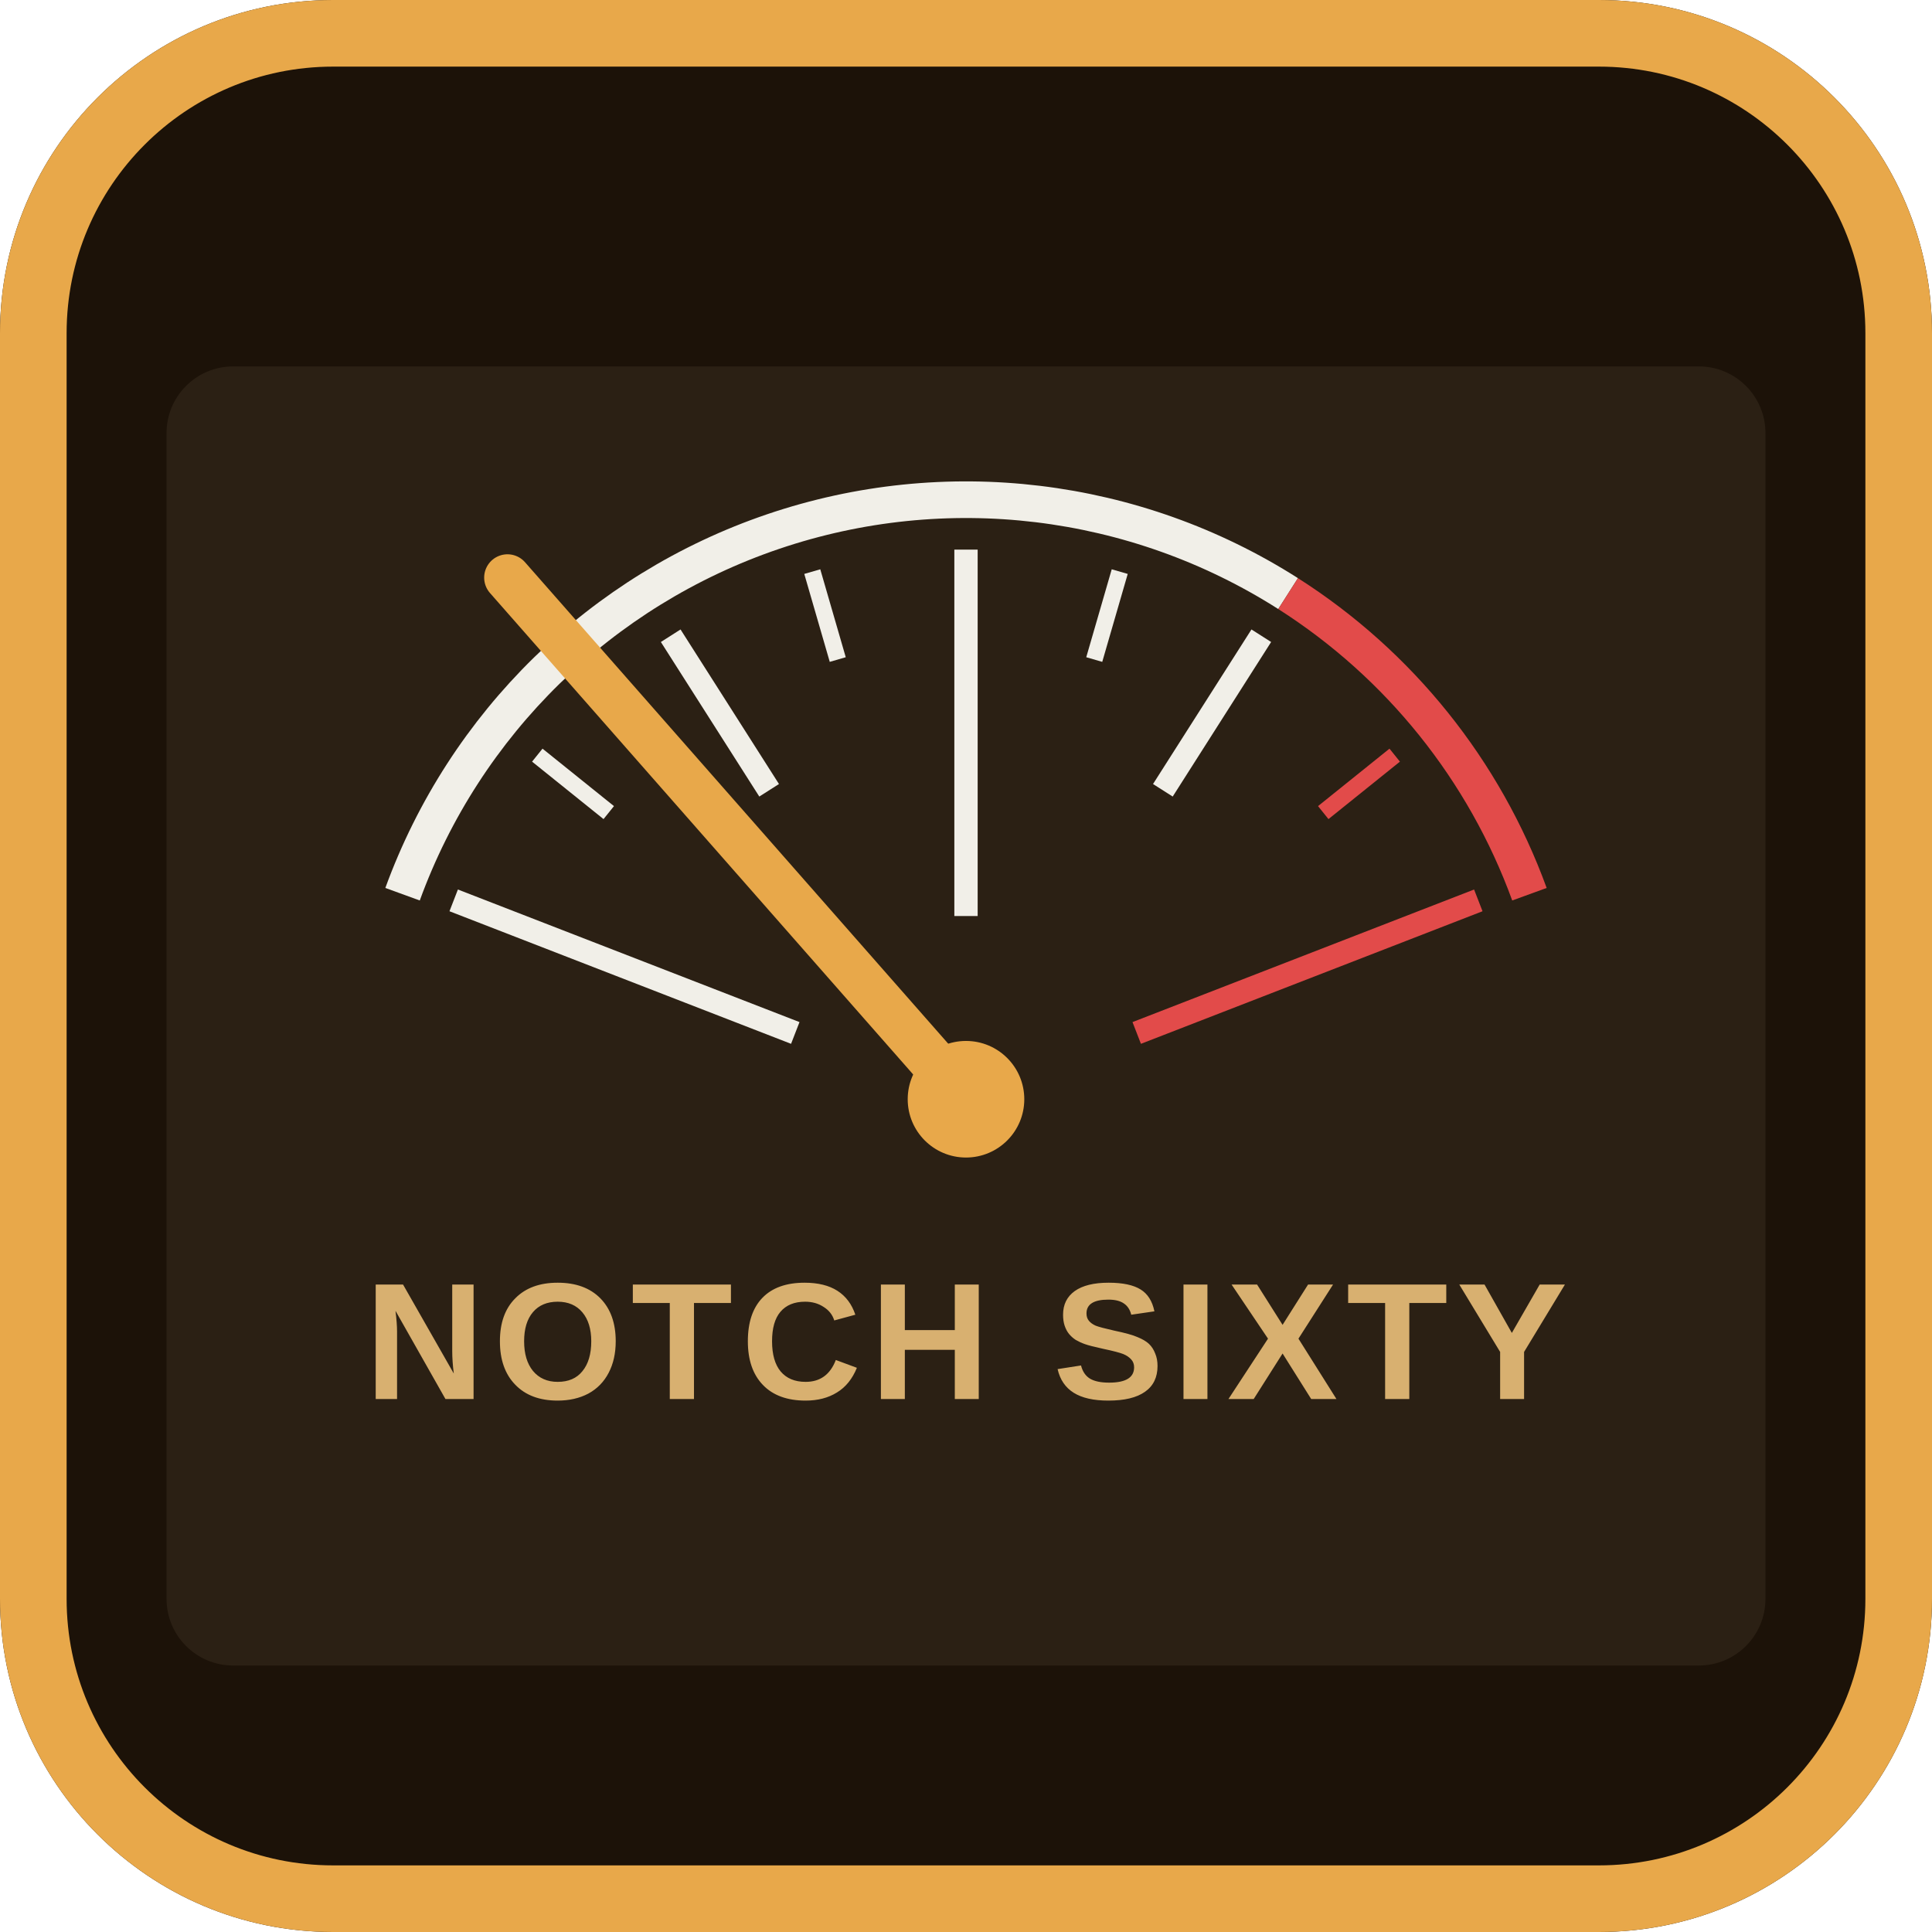
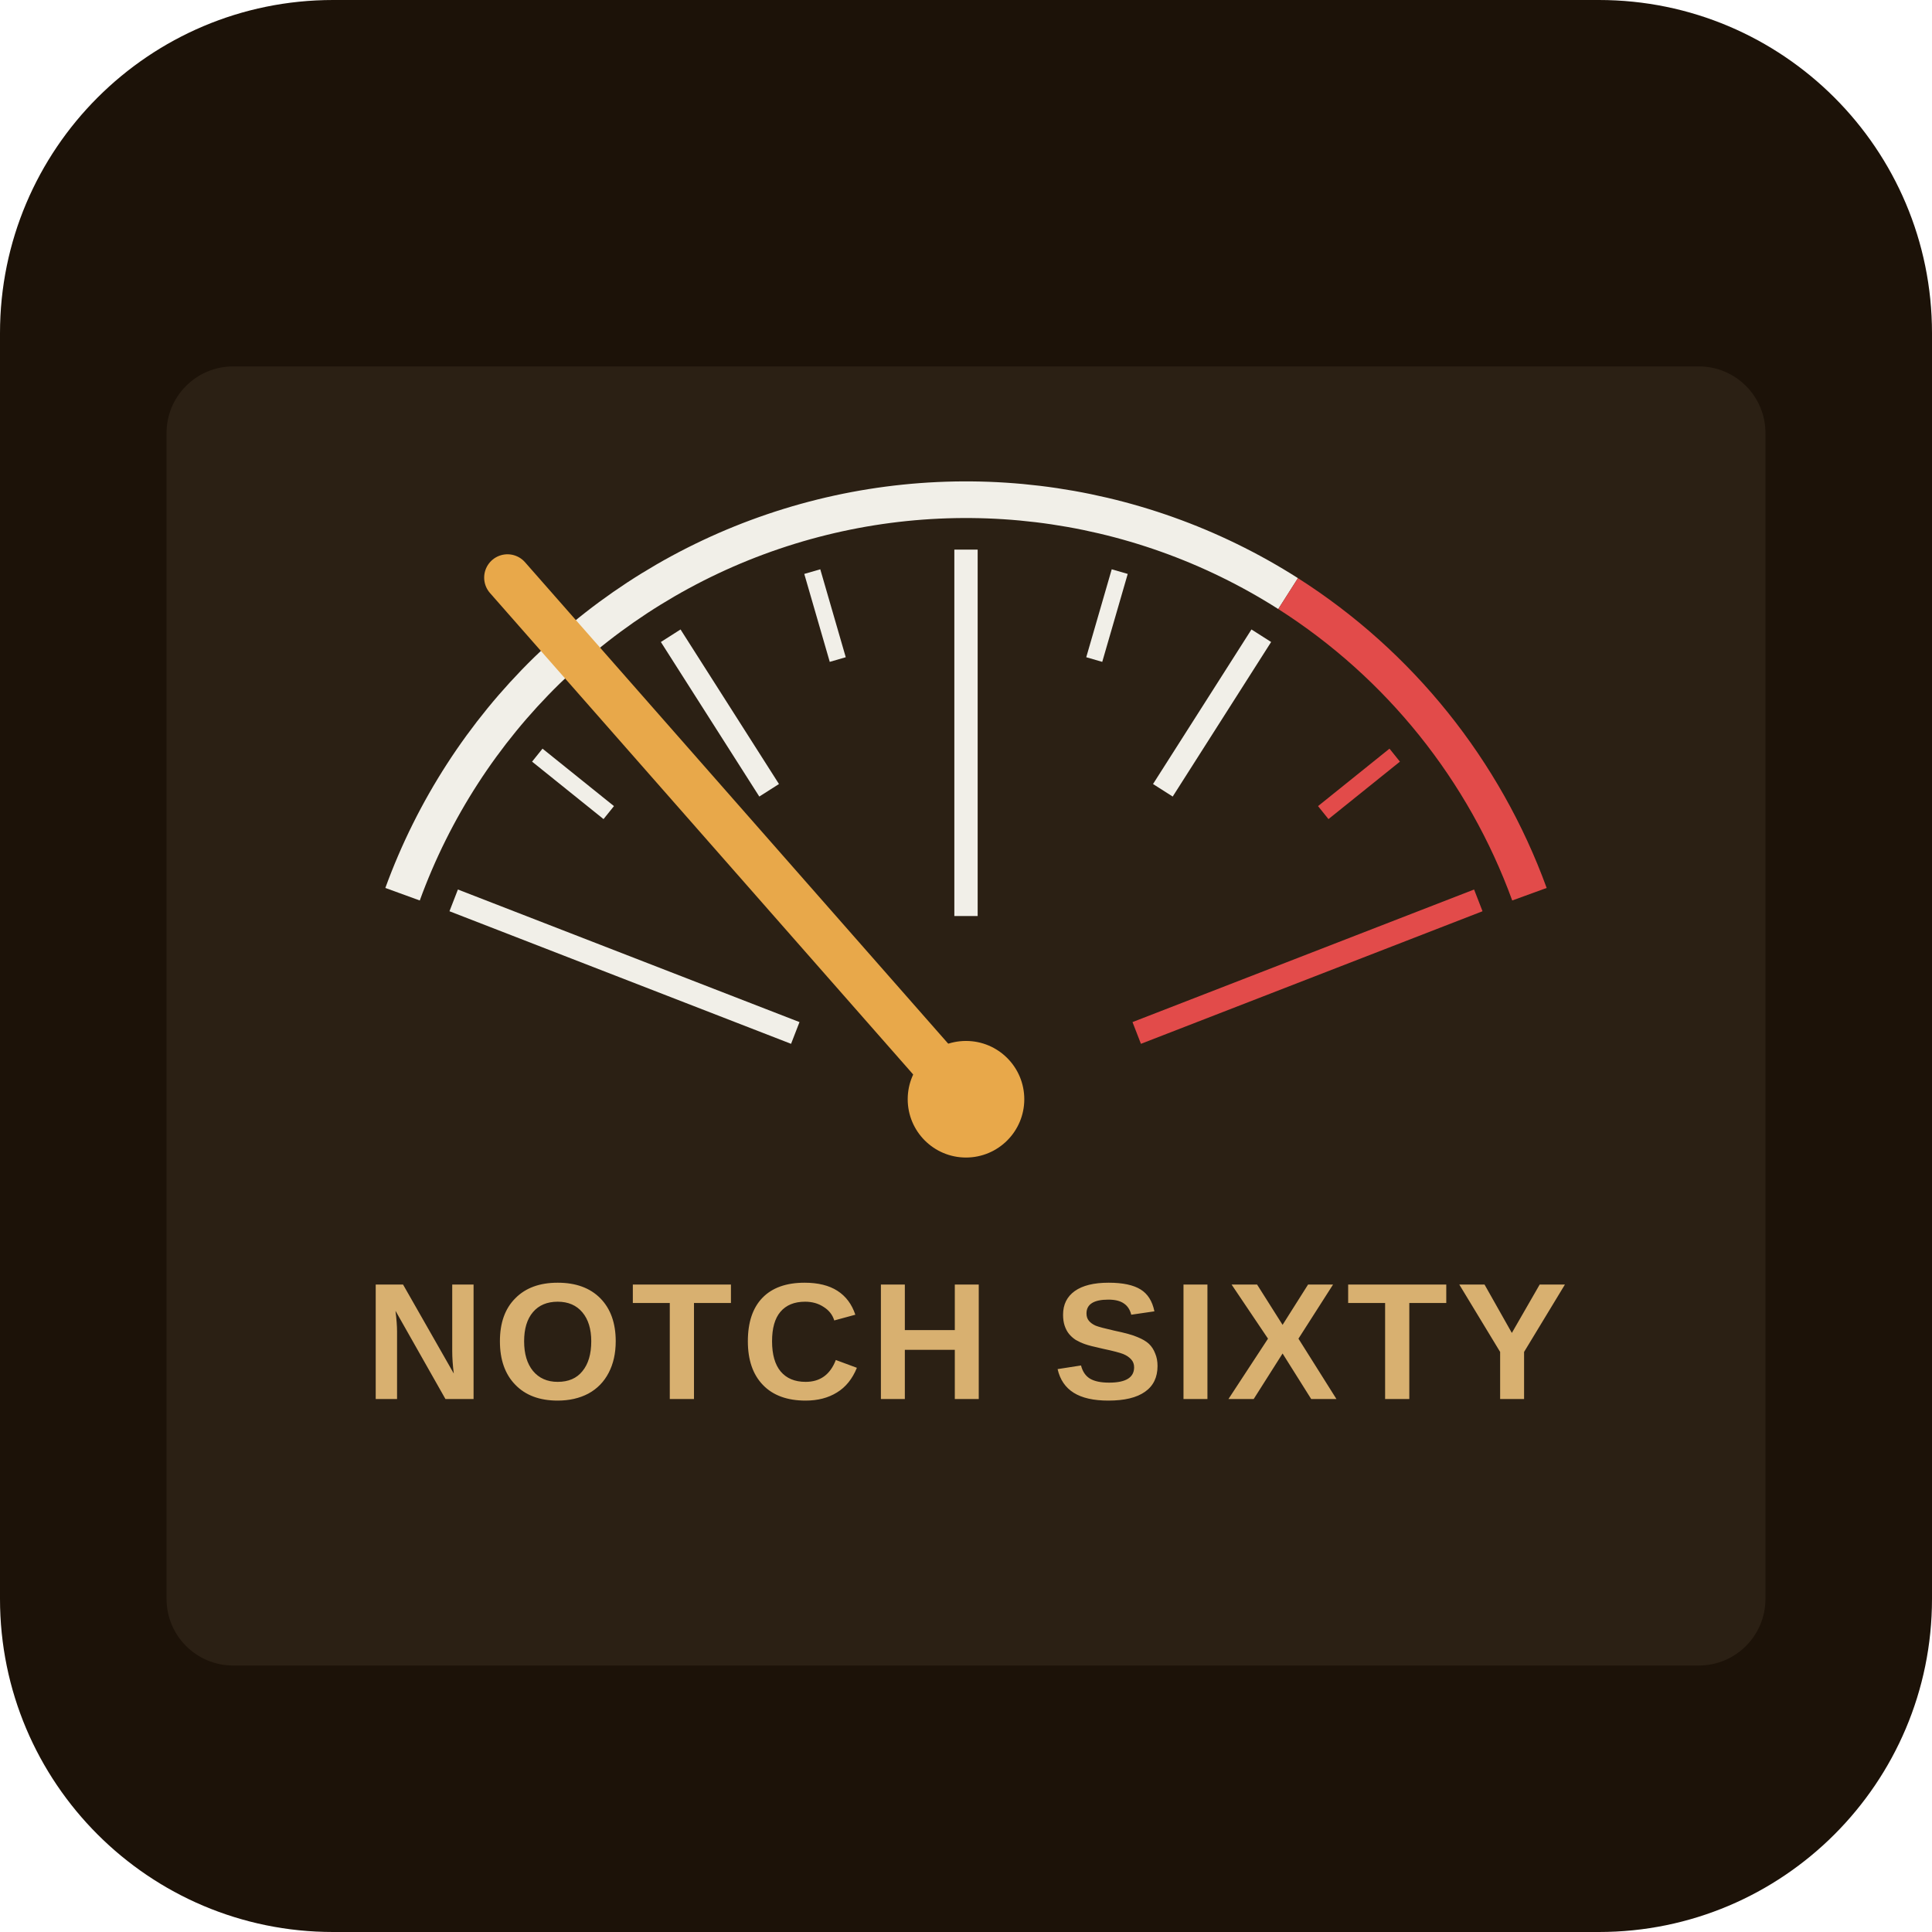
<svg xmlns="http://www.w3.org/2000/svg" width="1024" height="1024" viewBox="58 58 116 116">
  <g transform="translate(116,116)">
    <rect x="-58" y="-58" width="116" height="116" rx="20" fill="#1C1208" />
-     <rect x="-56" y="-56" width="112" height="112" rx="18" fill="none" stroke="#E8A84A" stroke-width="4" />
    <rect x="-48" y="-36" width="96" height="78" rx="4" fill="#2B2014" />
    <path d="M -33.83 -4.31 A 36 36 0 0 1 19.34 -22.36" fill="none" stroke="#F1EFE8" stroke-width="2.2" />
    <path d="M 19.34 -22.36 A 36 36 0 0 1 33.83 -4.31" fill="none" stroke="#E24B4A" stroke-width="2.2" />
    <g stroke="#F1EFE8" stroke-width="1">
      <line x1="-9.23" y1="-23.68" x2="-7.70" y2="-18.40" />
      <line x1="9.23" y1="-23.68" x2="7.70" y2="-18.40" />
      <line x1="-25.74" y1="-12.66" x2="-21.45" y2="-9.21" />
    </g>
    <g stroke="#E24B4A" stroke-width="1">
      <line x1="25.74" y1="-12.66" x2="21.45" y2="-9.21" />
    </g>
    <g stroke="#F1EFE8" stroke-width="1.4">
      <line x1="-30.76" y1="-3.94" x2="-10.25" y2="4.02" />
      <line x1="-17.73" y1="-19.83" x2="-11.82" y2="-10.55" />
      <line x1="0" y1="-25" x2="0" y2="-3" />
      <line x1="17.73" y1="-19.83" x2="11.82" y2="-10.55" />
    </g>
    <g stroke="#E24B4A" stroke-width="1.4">
      <line x1="30.76" y1="-3.94" x2="10.25" y2="4.02" />
    </g>
    <line x1="0" y1="8" x2="-27.53" y2="-23.32" stroke="#E8A84A" stroke-width="2.8" stroke-linecap="round" />
    <circle cx="0" cy="8" r="3.5" fill="#E8A84A" />
    <text x="0" y="26" text-anchor="middle" font-family="Futura, 'Avenir Next', 'Helvetica Neue', Arial, sans-serif" font-size="10" font-weight="700" fill="#D8B070" letter-spacing="0.5">NOTCH SIXTY</text>
  </g>
</svg>
